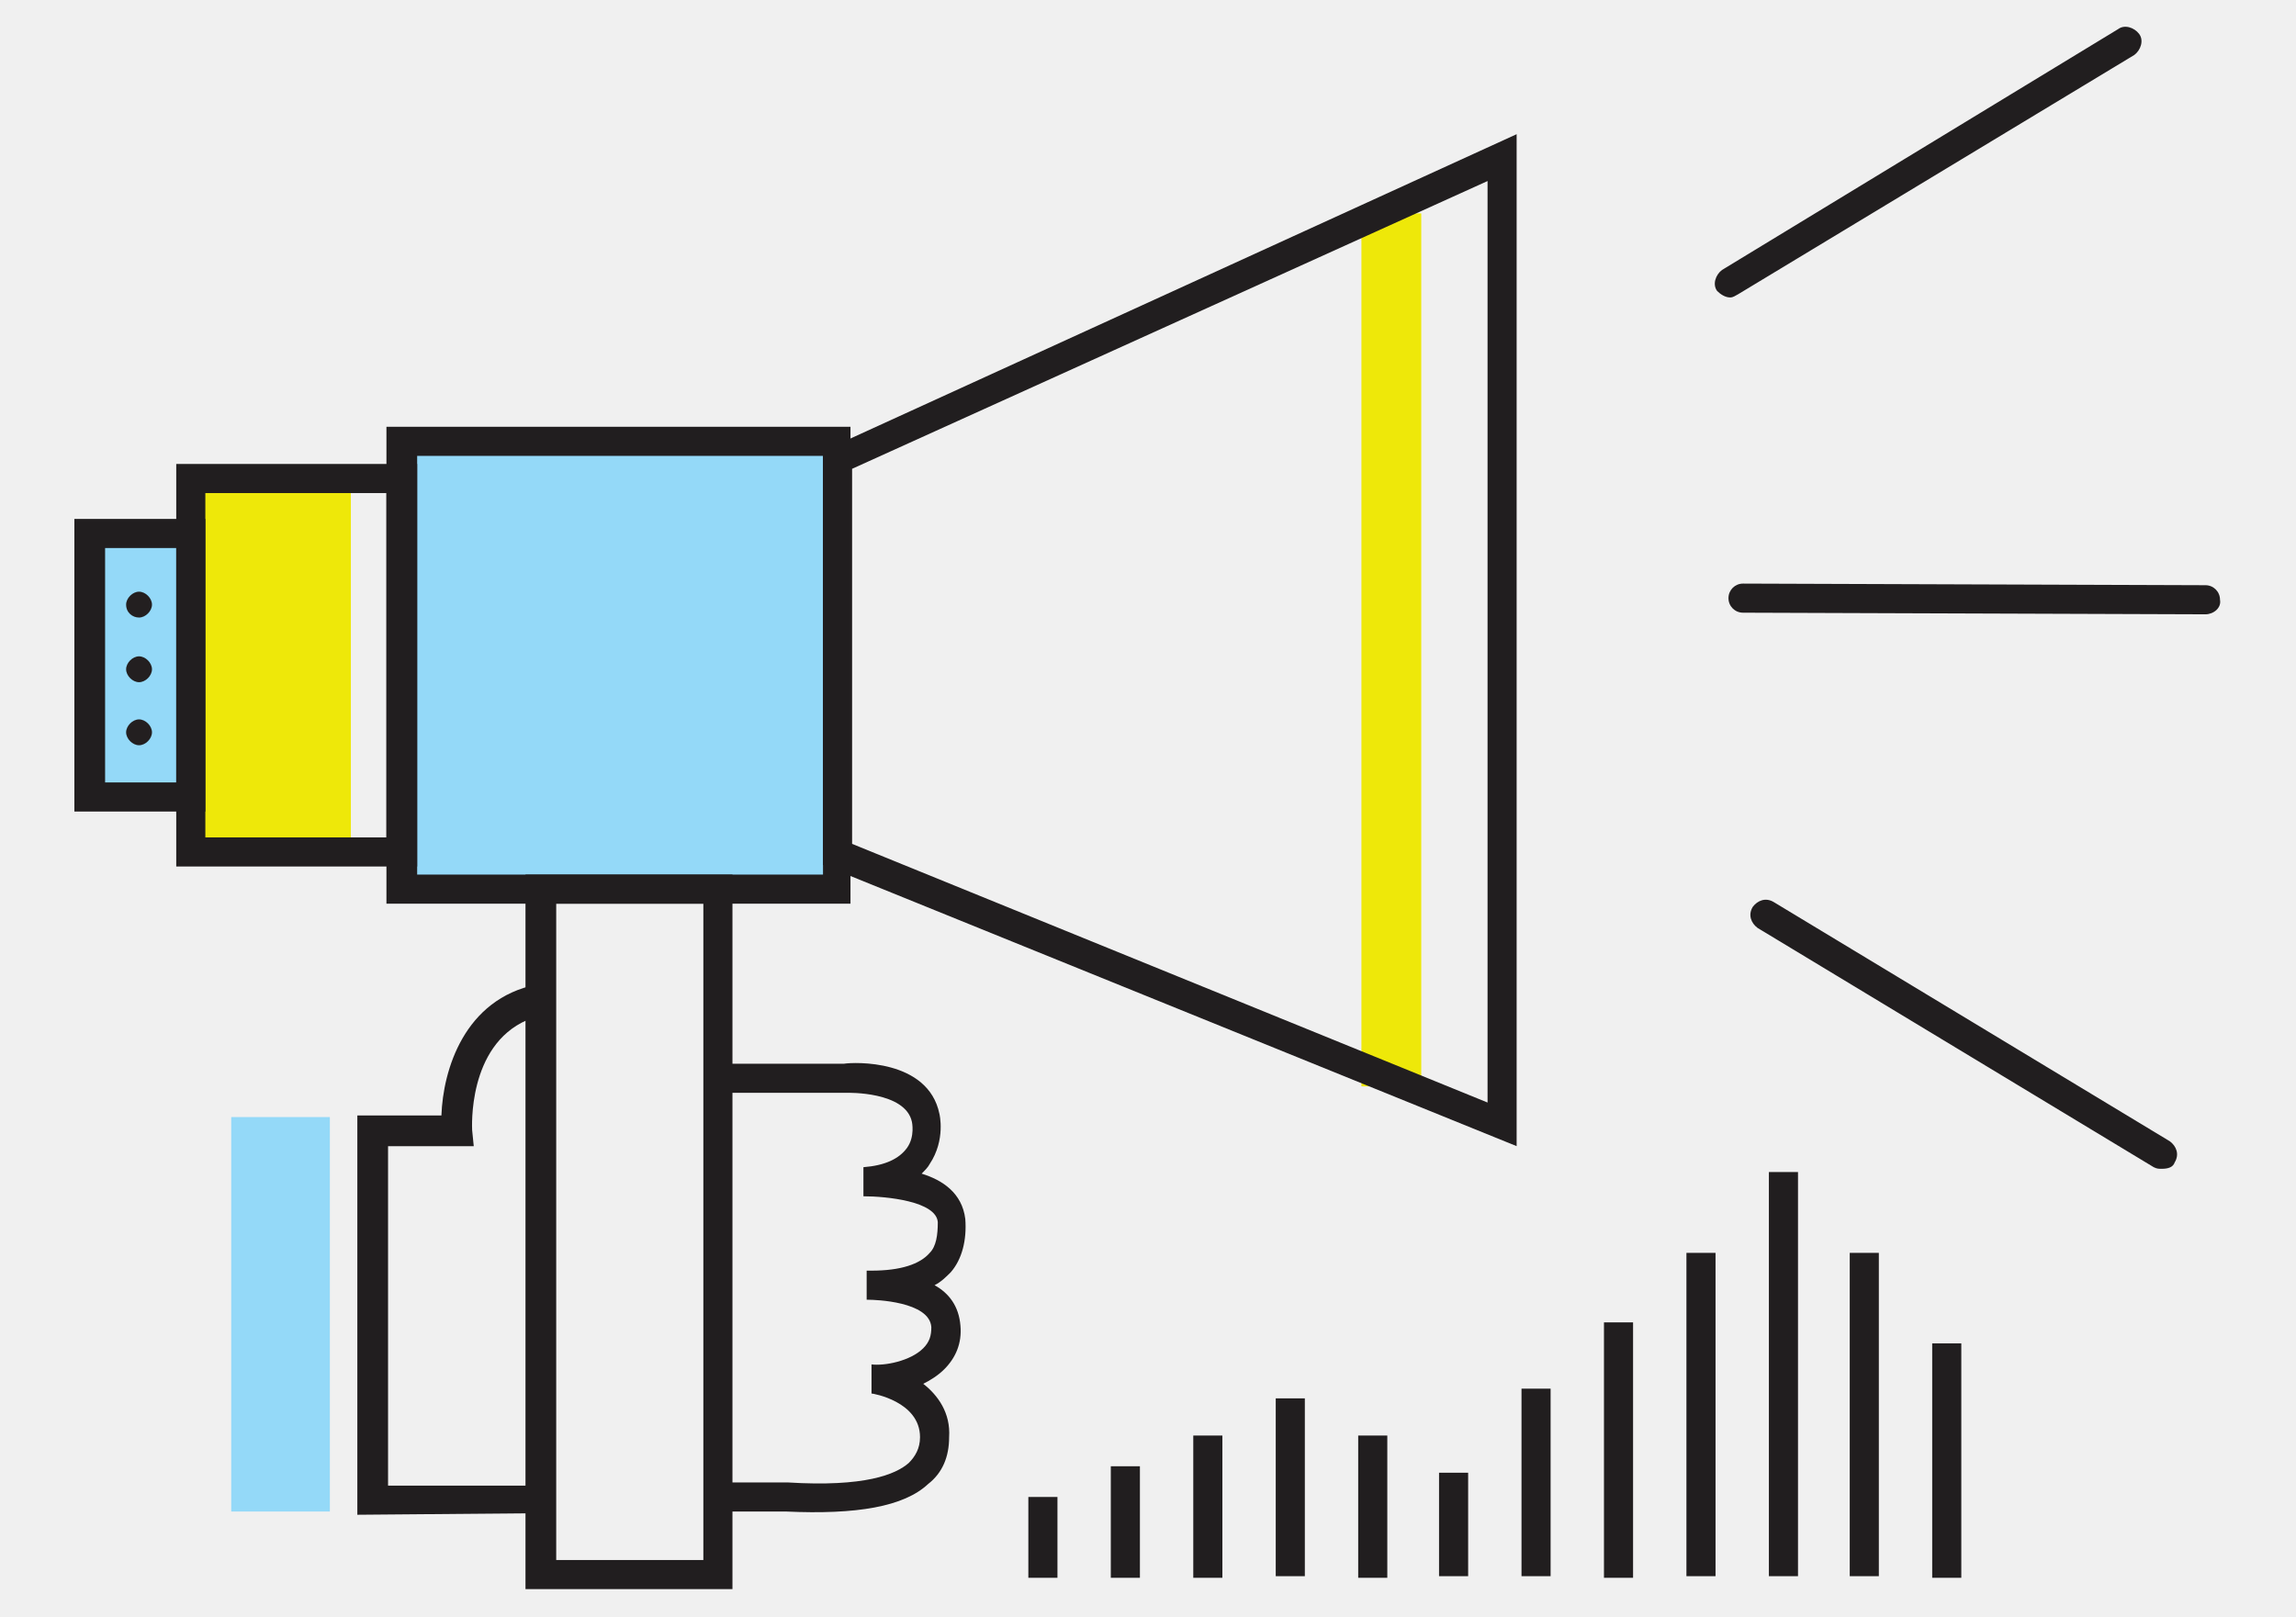
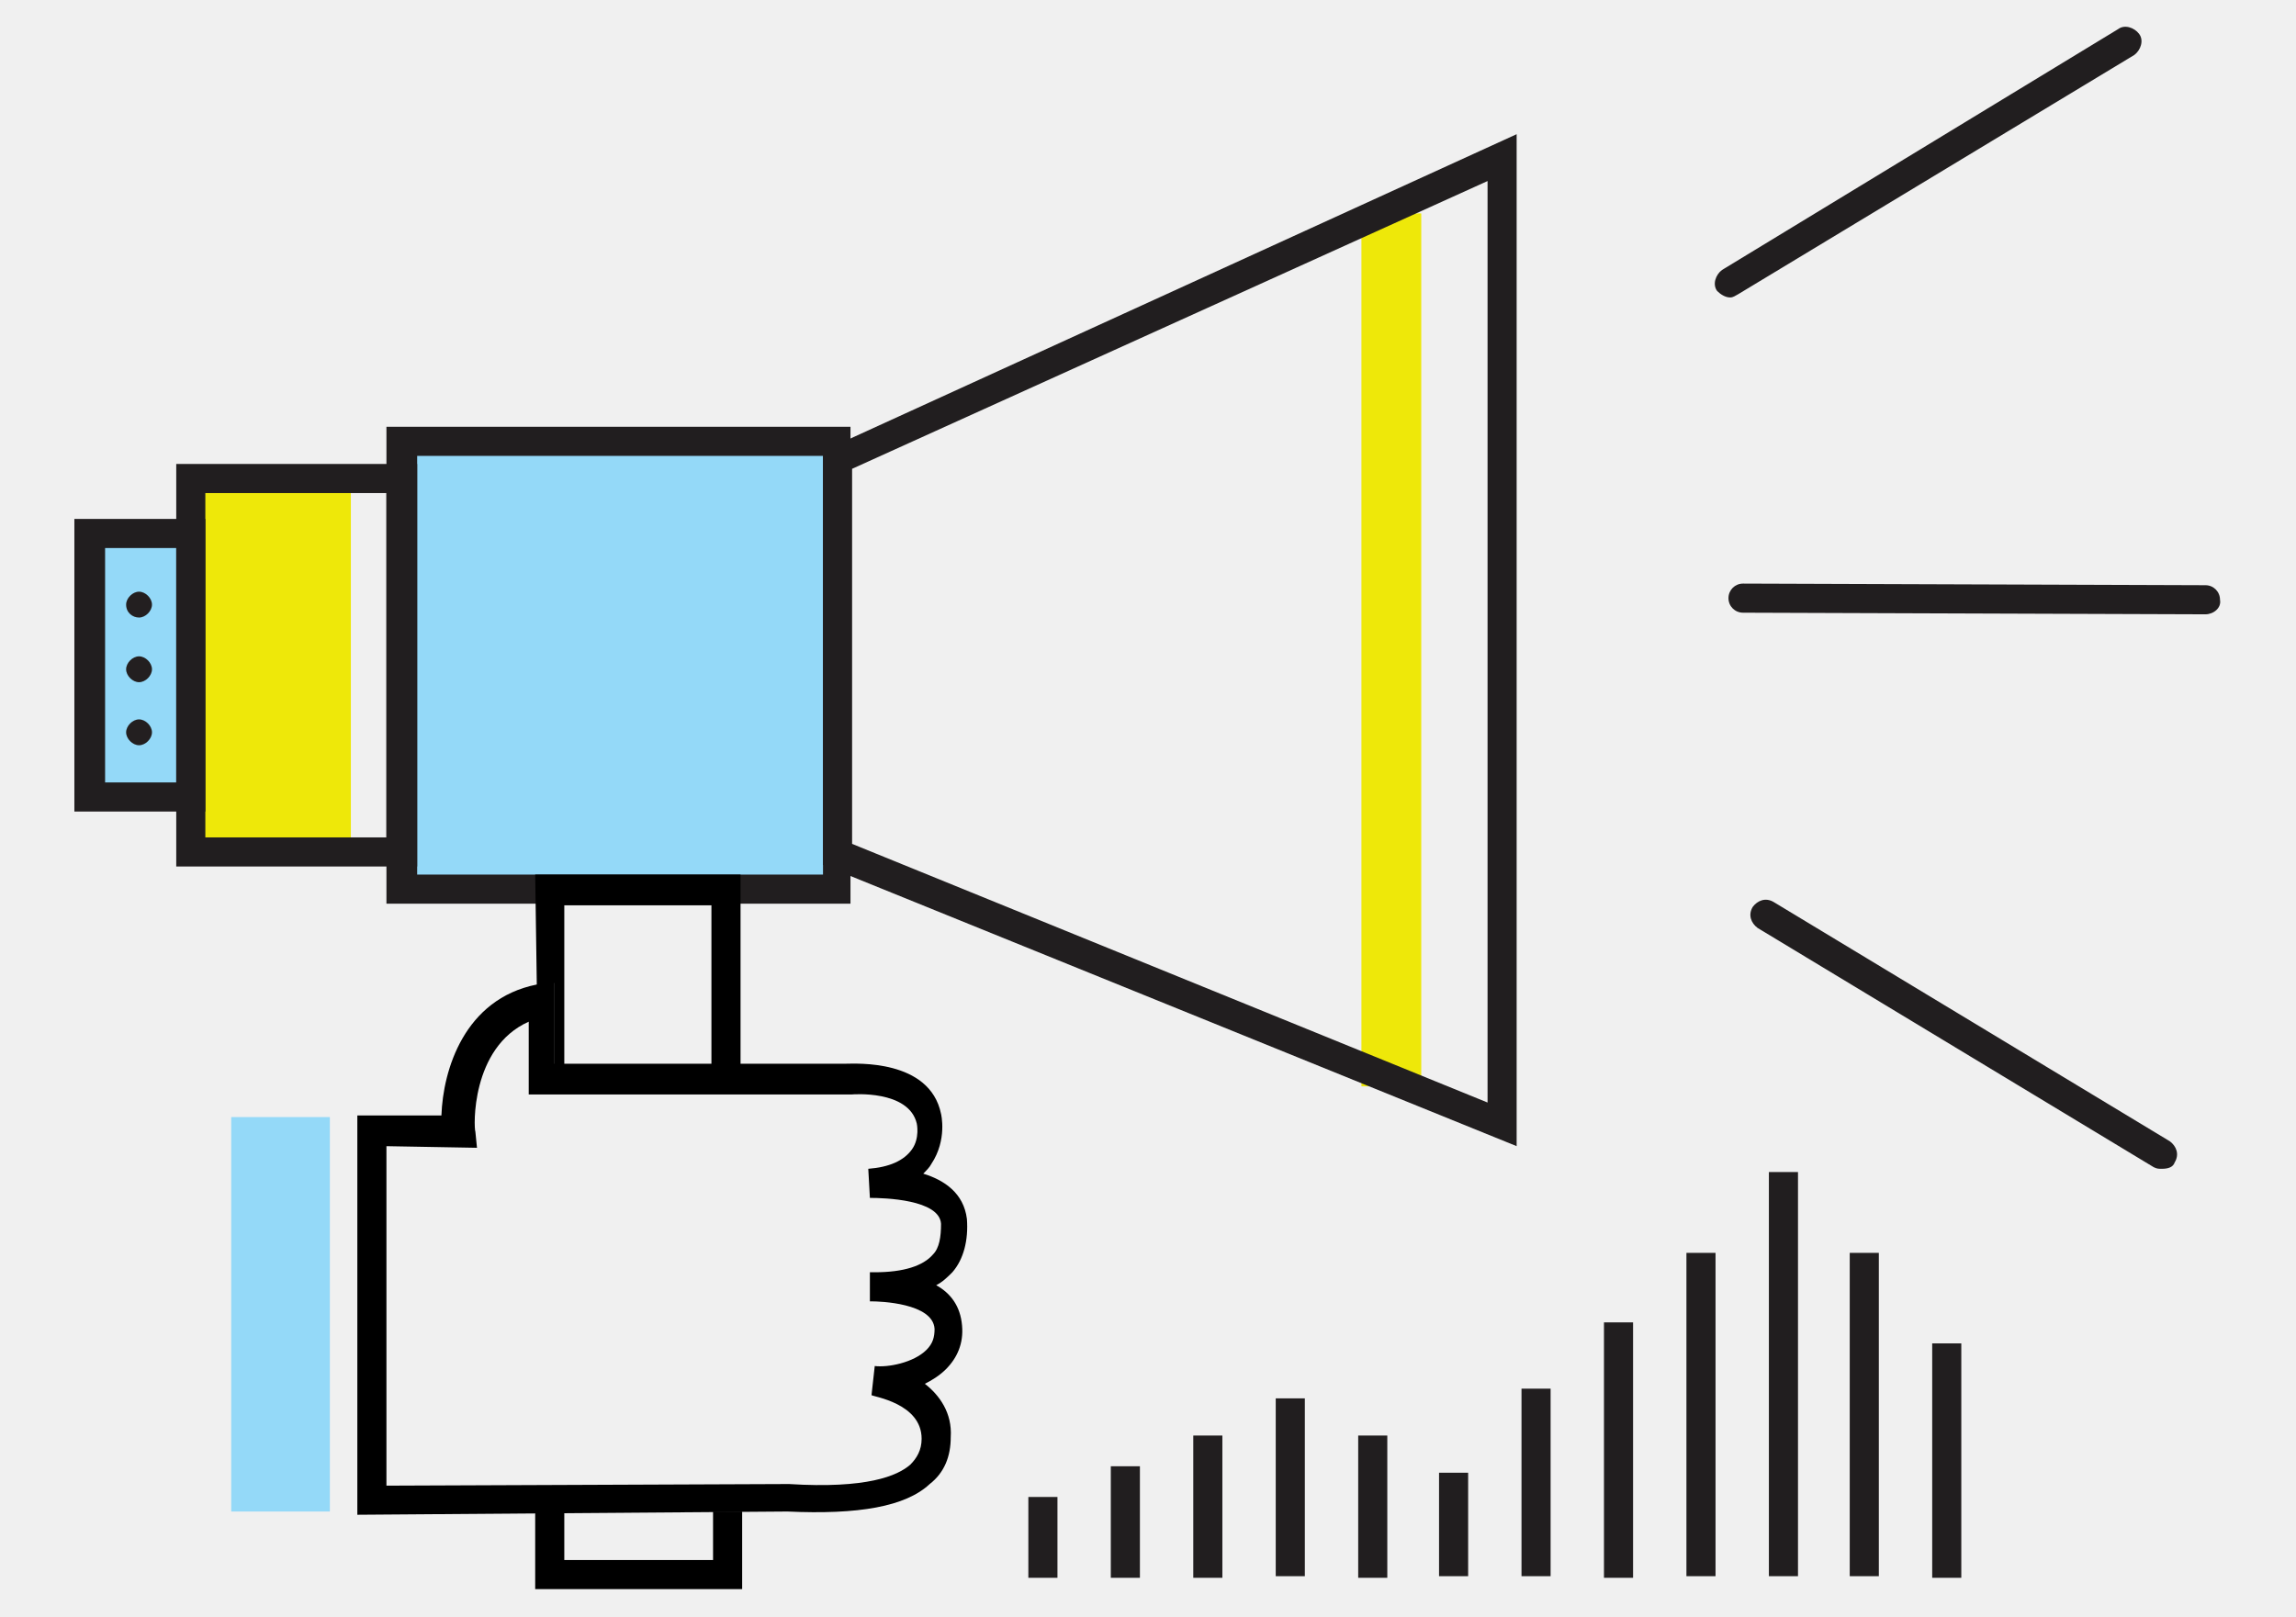
<svg xmlns="http://www.w3.org/2000/svg" version="1.1" id="Layer_1" x="0px" y="0px" viewBox="0 0 142 100" style="enable-background:new 0 0 142 100;" xml:space="preserve">
  <style type="text/css">
	.st0{fill:#F15B4A;}
	.st1{clip-path:url(#SVGID_2_);}
	.st2{fill:#FCF7E9;}
	.st3{fill:#C7C4BC;}
	.st4{clip-path:url(#SVGID_4_);}
	.st5{fill:#FFFFFF;}
	.st6{fill:#EDC393;}
	.st7{fill:#B1B3B6;}
	.st8{fill:#333132;}
	.st9{fill:#4F341A;}
	.st10{fill:#2A160C;}
	.st11{fill:#452B13;}
	.st12{fill:#4D4E4A;}
	.st13{fill:#3E3B3A;}
	.st14{opacity:0.5;fill:#8F8C86;}
	.st15{opacity:0.5;clip-path:url(#SVGID_6_);fill:#8F8C86;}
	.st16{fill:#F37223;}
	.st17{fill:#BF5A28;}
	.st18{fill:#DAB17C;}
	.st19{fill:#F89420;}
	.st20{fill:url(#SVGID_7_);}
	.st21{fill:#FDBE14;}
	.st22{fill:#F2F2F2;}
	.st23{clip-path:url(#SVGID_9_);}
	.st24{fill:#06BDCD;}
	.st25{opacity:0.5;clip-path:url(#SVGID_9_);}
	.st26{fill:#8F8C86;}
	.st27{fill:#79BEC0;}
	.st28{opacity:0.5;fill:#FFFFFF;}
	.st29{clip-path:url(#SVGID_11_);}
	.st30{fill:#C5DA4E;}
	.st31{fill:#A3BD3D;}
	.st32{fill:#6AB352;}
	.st33{fill:#5A462C;}
	.st34{fill:#D4E172;}
	.st35{fill:#ECEC83;}
	.st36{fill:#C2E1F1;}
	.st37{fill:#8BA3B0;}
	.st38{fill:#8FC640;}
	.st39{fill:#72A441;}
	.st40{fill:#976339;}
	.st41{fill:#7A4F2A;}
	
		.st42{fill:none;stroke:#FFFFFF;stroke-width:0.771;stroke-linecap:round;stroke-linejoin:round;stroke-miterlimit:10;stroke-dasharray:4.626;}
	
		.st43{fill:none;stroke:#FFFFFF;stroke-width:0.694;stroke-linecap:round;stroke-linejoin:round;stroke-miterlimit:10;stroke-dasharray:4.162;}
	.st44{fill:#D46528;}
	.st45{fill:#F3F1E6;}
	.st46{fill:#D4D2C3;}
- 	.st47{fill:none;stroke:#79BEC0;stroke-width:1.282;stroke-miterlimit:10;}
- 	.st48{fill:none;stroke:#F15B4A;stroke-miterlimit:10;}
- 	.st49{fill:none;stroke:#F15B4A;stroke-width:2;stroke-linecap:round;stroke-linejoin:round;stroke-miterlimit:10;}
- 	.st50{fill:#FFFFFF;stroke:#F15B4A;stroke-miterlimit:10;}
- 	.st51{fill:#F15B4A;stroke:#F15B4A;stroke-miterlimit:10;}
- 	.st52{fill:#FBAA19;}
- 	.st53{fill:none;stroke:url(#);stroke-width:0.69;stroke-miterlimit:10;}
- 	.st54{fill:#FFFFFF;stroke:url(#);stroke-width:0.69;stroke-miterlimit:10;}
- 	.st55{fill:url(#);}
- 	.st56{fill:#FFFFFF;stroke:#FFFFFF;stroke-width:0.69;stroke-miterlimit:10;}
- 	.st57{fill:none;stroke:#79BEC0;stroke-width:2.3;stroke-miterlimit:10;}
- 	.st58{fill:none;stroke:url(#);stroke-width:0.46;stroke-miterlimit:10;}
- 	.st59{fill:#E5EFF5;}
- 	.st60{fill:#221F1F;}
- 	.st61{fill:#0A3655;}
- 	.st62{clip-path:url(#SVGID_25_);}
+ 	.st47{clip-path:url(#SVGID_25_);}
+ 	.st48{fill:#EEE809;}
+ 	.st49{fill:#94D9F8;}
+ 	.st50{fill:#211E1F;}
+ 	.st51{fill:#231F20;}
+ 	.st52{fill:#F7941F;}
+ 	.st53{fill:#47B77B;}
+ 	.st54{fill:#221F1F;}
+ 	.st55{fill:#F5EB0E;}
+ 	.st56{fill:#EBE70E;}
+ 	.st57{fill:url(#);}
+ 	.st58{fill:none;stroke:url(#);stroke-miterlimit:10;}
+ 	.st59{fill:#F7941D;}
+ 	.st60{fill:#45B97C;}
+ 	.st61{fill:none;stroke:#010101;stroke-miterlimit:10;}
+ 	.st62{fill:#010101;}
	.st63{fill:#4BC3C9;}
- 	.st64{fill:#231F20;}
- 	.st65{fill:#EBE70E;}
- 	.st66{fill:#DD1D4F;}
- 	.st67{fill:none;stroke:#231F20;stroke-width:0.963;stroke-linecap:round;stroke-linejoin:round;stroke-miterlimit:10;}
- 	.st68{fill:none;stroke:#221F1F;stroke-width:0.803;stroke-miterlimit:10;}
- 	.st69{fill:#F6E830;}
- 	.st70{fill:none;stroke:#221F1F;stroke-width:0.869;stroke-miterlimit:10;}
- 	.st71{fill:#FFFFFF;stroke:#221F1F;stroke-width:0.857;stroke-miterlimit:10;}
- 	.st72{fill:none;stroke:#221F1F;stroke-width:0.857;stroke-miterlimit:10;}
- 	.st73{fill:none;stroke:url(#);stroke-width:0.77;stroke-miterlimit:10;}
- 	.st74{fill:#EEE809;}
- 	.st75{fill:#94D9F8;}
- 	.st76{fill:#211E1F;}
- 	.st77{fill:#F7941F;}
- 	.st78{fill:#47B77B;}
- 	.st79{fill:#F5EB0E;}
- 	.st80{fill:none;stroke:url(#);stroke-miterlimit:10;}
- 	.st81{fill:#F7941D;}
- 	.st82{fill:#45B97C;}
- 	.st83{fill:none;stroke:#010101;stroke-miterlimit:10;}
- 	.st84{fill:#010101;}
+ 	.st64{fill:#DD1D4F;}
+ 	.st65{fill:none;stroke:#231F20;stroke-width:0.963;stroke-linecap:round;stroke-linejoin:round;stroke-miterlimit:10;}
+ 	.st66{fill:none;stroke:url(#);stroke-width:0.69;stroke-miterlimit:10;}
+ 	.st67{fill:#FBAA19;}
+ 	.st68{fill:none;stroke:#221F1F;stroke-width:0.869;stroke-miterlimit:10;}
+ 	.st69{fill:none;stroke:#221F1F;stroke-width:0.857;stroke-miterlimit:10;}
+ 	.st70{fill:none;stroke:url(#);stroke-width:0.77;stroke-miterlimit:10;}
+ 	.st71{fill:none;stroke:#221F1F;stroke-width:0.803;stroke-miterlimit:10;}
+ 	.st72{fill:#FFFFFF;stroke:url(#);stroke-width:0.69;stroke-miterlimit:10;}
+ 	.st73{fill:none;stroke:url(#);stroke-width:0.46;stroke-miterlimit:10;}
+ 	.st74{fill:none;stroke:#79BEC0;stroke-width:2.3;stroke-miterlimit:10;}
+ 	.st75{fill:#C9E9E6;}
+ 	.st76{fill:#E5EFF5;}
+ 	.st77{fill:#0A3655;}
+ 	.st78{fill:none;stroke:#79BEC0;stroke-width:1.282;stroke-miterlimit:10;}
+ 	.st79{fill:none;stroke:#F15B4A;stroke-miterlimit:10;}
+ 	.st80{fill:none;stroke:#F15B4A;stroke-width:2;stroke-linecap:round;stroke-linejoin:round;stroke-miterlimit:10;}
+ 	.st81{fill:#FFFFFF;stroke:#F15B4A;stroke-miterlimit:10;}
</style>
+   <rect x="11.8" y="30.2" class="st48" width="9.9" height="22.4" />
+   <rect x="5.6" y="33" class="st49" width="6.2" height="16.3" />
  <g>
-     <rect x="11.8" y="30.2" class="st74" width="9.9" height="22.4" />
-     <rect x="5.6" y="33" class="st75" width="6.2" height="16.3" />
-     <g>
-       <path class="st5" d="M50.9,53.5l42.9,17.4V8.3L50.9,27.9V53.5z M52.7,29L92,11.2v57L52.7,52.2V29z" />
-     </g>
-     <rect x="84.2" y="13.2" class="st74" width="3.7" height="54" />
-     <rect x="14.3" y="69.1" class="st75" width="6.1" height="24.4" />
-     <rect x="24.9" y="27.3" class="st75" width="26.9" height="27.7" />
-     <g>
-       <path class="st76" d="M45.3,98.3H32.5V54.1h12.8V98.3z M34.4,96.5h9.1V55.9h-9.1V96.5z" />
-     </g>
-     <g>
-       <path class="st76" d="M33.9,93.6l-11.8,0.1V69h5.2c0.1-2.8,1.4-7.2,5.9-8.1l1.1-0.2v5.1v1.8h-1.7v-4.5c-3.7,1.6-3.4,6.7-3.4,6.8    l0.1,1h-5.3v21h10L33.9,93.6z M44,91.7l4.7,0c4.8,0.3,6.7-0.5,7.5-1.2c0.4-0.4,0.7-0.9,0.7-1.6c0-2.2-2.9-2.7-3-2.7v-1.8    c0.8,0.1,2.4-0.2,3.2-1c0.4-0.4,0.5-0.8,0.5-1.3c-0.1-1.6-3.5-1.7-3.9-1.7c0,0,0,0-0.1,0l0-1.8c0.1,0,0.2,0,0.3,0    c1.8,0,3-0.4,3.6-1.1c0.4-0.4,0.5-1.1,0.5-1.9c-0.1-1.3-3.2-1.6-4.6-1.6v-1.8c1.3-0.1,2.2-0.5,2.7-1.2c0.5-0.7,0.3-1.6,0.3-1.6    c-0.4-1.9-4-1.8-4-1.8l-0.1,0l-7.9,0l0.1-1.8l7.7,0c0.6-0.1,5.2-0.3,5.9,3.1c0,0,0.4,1.6-0.6,3.1c-0.1,0.2-0.3,0.4-0.5,0.6    c1.3,0.4,2.5,1.2,2.7,2.8c0.1,1.3-0.2,2.5-0.9,3.3c-0.3,0.3-0.6,0.6-1,0.8c0.9,0.5,1.5,1.3,1.6,2.5c0.1,1.1-0.3,2-1,2.7    c-0.4,0.4-0.9,0.7-1.3,0.9c0.9,0.7,1.7,1.8,1.6,3.3c0,1.2-0.4,2.2-1.3,2.9c-1.5,1.4-4.4,1.9-8.8,1.7l-4.7,0L44,91.7z" />
-     </g>
-     <path class="st76" d="M25.8,53.6H10.9V28.7h14.9V53.6z M12.7,51.8h11.2V30.5H12.7V51.8z" />
-     <path class="st76" d="M12.7,50.2H4.6V32.1h8.1V50.2z M6.5,48.4h4.4V33.9H6.5V48.4z" />
-     <path class="st76" d="M93.8,70.9L50.9,53.5V27.9L93.8,8.3V70.9z M52.7,52.2L92,68.2v-57L52.7,29V52.2z" />
-     <path class="st76" d="M107,18.4c-0.3,0-0.6-0.2-0.8-0.4c-0.3-0.4-0.1-1,0.3-1.3L131,1.8c0.4-0.3,1-0.1,1.3,0.3   c0.3,0.4,0.1,1-0.3,1.3l-24.5,14.8C107.3,18.3,107.2,18.4,107,18.4z" />
-     <path class="st76" d="M136.4,38L136.4,38l-28.6-0.1c-0.5,0-0.9-0.4-0.9-0.9c0-0.5,0.4-0.9,0.9-0.9h0l28.6,0.1   c0.5,0,0.9,0.4,0.9,0.9C137.4,37.6,136.9,38,136.4,38z" />
-     <path class="st76" d="M133.7,72.3c-0.2,0-0.3,0-0.5-0.1l-24.5-14.8c-0.4-0.3-0.6-0.8-0.3-1.3c0.3-0.4,0.8-0.6,1.3-0.3l24.5,14.8   c0.4,0.3,0.6,0.8,0.3,1.3C134.4,72.2,134.1,72.3,133.7,72.3z" />
-     <g>
-       <path class="st64" d="M7.8,37.4L7.8,37.4c0-0.4,0.4-0.8,0.8-0.8l0,0c0.4,0,0.8,0.4,0.8,0.8l0,0c0,0.4-0.4,0.8-0.8,0.8l0,0    C8.2,38.2,7.8,37.9,7.8,37.4z" />
-       <path class="st64" d="M7.8,41.4L7.8,41.4c0-0.4,0.4-0.8,0.8-0.8l0,0c0.4,0,0.8,0.4,0.8,0.8v0c0,0.4-0.4,0.8-0.8,0.8l0,0    C8.2,42.2,7.8,41.8,7.8,41.4z" />
-       <path class="st64" d="M7.8,45.3L7.8,45.3c0-0.4,0.4-0.8,0.8-0.8l0,0c0.4,0,0.8,0.4,0.8,0.8l0,0c0,0.4-0.4,0.8-0.8,0.8l0,0    C8.2,46.1,7.8,45.7,7.8,45.3z" />
-     </g>
-     <path class="st76" d="M52.7,55.9H23.9V26.4h28.7V55.9z M25.8,54.1h25.1V28.2H25.8V54.1z" />
-     <g>
-       <rect x="63.6" y="92.6" class="st76" width="1.8" height="5" />
-       <rect x="68.7" y="90.7" class="st76" width="1.8" height="6.9" />
-       <rect x="73.8" y="88.8" class="st76" width="1.8" height="8.8" />
-       <rect x="78.9" y="86.5" class="st76" width="1.8" height="11" />
-       <rect x="84" y="88.8" class="st76" width="1.8" height="8.8" />
-       <rect x="89" y="91.1" class="st76" width="1.8" height="6.4" />
-       <rect x="94.1" y="85.9" class="st76" width="1.8" height="11.6" />
-       <rect x="99.2" y="81.8" class="st76" width="1.8" height="15.8" />
-       <rect x="104.3" y="77.5" class="st76" width="1.8" height="20" />
-       <rect x="109.4" y="72.5" class="st76" width="1.8" height="25" />
-       <rect x="114.4" y="77.5" class="st76" width="1.8" height="20" />
-       <rect x="119.5" y="83.1" class="st76" width="1.8" height="14.5" />
-     </g>
+     <path class="st5" d="M50.9,53.5l42.9,17.4V8.3L50.9,27.9V53.5z M52.7,29L92,11.2v57L52.7,52.2V29z" />
+   </g>
+   <rect x="84.2" y="13.2" class="st48" width="3.7" height="54" />
+   <rect x="14.3" y="69.1" class="st49" width="6.1" height="24.4" />
+   <rect x="24.9" y="27.3" class="st49" width="26.9" height="27.7" />
+   <path class="st50" d="M25.8,53.6H10.9V28.7h14.9V53.6z M12.7,51.8h11.2V30.5H12.7V51.8z" />
+   <path class="st50" d="M12.7,50.2H4.6V32.1h8.1V50.2z M6.5,48.4h4.4V33.9H6.5V48.4z" />
+   <path class="st50" d="M93.8,70.9L50.9,53.5V27.9L93.8,8.3V70.9z M52.7,52.2L92,68.2v-57L52.7,29V52.2z" />
+   <path class="st50" d="M107,18.4c-0.3,0-0.6-0.2-0.8-0.4c-0.3-0.4-0.1-1,0.3-1.3L131,1.8c0.4-0.3,1-0.1,1.3,0.3  c0.3,0.4,0.1,1-0.3,1.3l-24.5,14.8C107.3,18.3,107.2,18.4,107,18.4z" />
+   <path class="st50" d="M136.4,38L136.4,38l-28.6-0.1c-0.5,0-0.9-0.4-0.9-0.9c0-0.5,0.4-0.9,0.9-0.9h0l28.6,0.1c0.5,0,0.9,0.4,0.9,0.9  C137.4,37.6,136.9,38,136.4,38z" />
+   <path class="st50" d="M133.7,72.3c-0.2,0-0.3,0-0.5-0.1l-24.5-14.8c-0.4-0.3-0.6-0.8-0.3-1.3c0.3-0.4,0.8-0.6,1.3-0.3l24.5,14.8  c0.4,0.3,0.6,0.8,0.3,1.3C134.4,72.2,134.1,72.3,133.7,72.3z" />
+   <g>
+     <path class="st51" d="M7.8,37.4L7.8,37.4c0-0.4,0.4-0.8,0.8-0.8l0,0c0.4,0,0.8,0.4,0.8,0.8l0,0c0,0.4-0.4,0.8-0.8,0.8l0,0   C8.2,38.2,7.8,37.9,7.8,37.4z" />
+     <path class="st51" d="M7.8,41.4L7.8,41.4c0-0.4,0.4-0.8,0.8-0.8l0,0c0.4,0,0.8,0.4,0.8,0.8v0c0,0.4-0.4,0.8-0.8,0.8l0,0   C8.2,42.2,7.8,41.8,7.8,41.4z" />
+     <path class="st51" d="M7.8,45.3L7.8,45.3c0-0.4,0.4-0.8,0.8-0.8l0,0c0.4,0,0.8,0.4,0.8,0.8l0,0c0,0.4-0.4,0.8-0.8,0.8l0,0   C8.2,46.1,7.8,45.7,7.8,45.3z" />
+   </g>
+   <path class="st50" d="M52.7,55.9H23.9V26.4h28.7V55.9z M25.8,54.1h25.1V28.2H25.8V54.1z" />
+   <g>
+     <rect x="63.6" y="92.6" class="st50" width="1.8" height="5" />
+     <rect x="68.7" y="90.7" class="st50" width="1.8" height="6.9" />
+     <rect x="73.8" y="88.8" class="st50" width="1.8" height="8.8" />
+     <rect x="78.9" y="86.5" class="st50" width="1.8" height="11" />
+     <rect x="84" y="88.8" class="st50" width="1.8" height="8.8" />
+     <rect x="89" y="91.1" class="st50" width="1.8" height="6.4" />
+     <rect x="94.1" y="85.9" class="st50" width="1.8" height="11.6" />
+     <rect x="99.2" y="81.8" class="st50" width="1.8" height="15.8" />
+     <rect x="104.3" y="77.5" class="st50" width="1.8" height="20" />
+     <rect x="109.4" y="72.5" class="st50" width="1.8" height="25" />
+     <rect x="114.4" y="77.5" class="st50" width="1.8" height="20" />
+     <rect x="119.5" y="83.1" class="st50" width="1.8" height="14.5" />
+   </g>
+   <g>
+     <path d="M22.1,93.7V69h5.2c0.1-2.8,1.4-7.2,5.9-8.1l1.1-0.2v5.1l18,0c0.6,0,5.2-0.3,5.9,3.1c0,0,0.4,1.6-0.6,3.1   c-0.1,0.2-0.3,0.4-0.5,0.6c1.3,0.4,2.5,1.2,2.7,2.8c0.1,1.3-0.2,2.5-0.9,3.3c-0.3,0.3-0.6,0.6-1,0.8c0.9,0.5,1.5,1.3,1.6,2.5   c0.1,1.1-0.3,2-1,2.7c-0.4,0.4-0.9,0.7-1.3,0.9c0.9,0.7,1.7,1.8,1.6,3.3c0,1.2-0.4,2.2-1.3,2.9c-1.5,1.4-4.4,1.9-8.8,1.7L22.1,93.7   z M23.9,70.9v21l24.9-0.1c4.8,0.3,6.7-0.5,7.5-1.2c0.4-0.4,0.7-0.9,0.7-1.6c0-2.2-3-2.6-3.1-2.7l0.2-1.8c0.8,0.1,2.4-0.2,3.2-1   c0.4-0.4,0.5-0.8,0.5-1.3c-0.1-1.6-3.4-1.7-3.9-1.7c0,0-0.1,0-0.1,0l0-1.8c0.1,0,0.2,0,0.3,0c1.8,0,3-0.4,3.6-1.1   c0.4-0.4,0.5-1.1,0.5-1.9c-0.1-1.5-3.5-1.6-4.4-1.6l-0.1-1.8c1.3-0.1,2.2-0.5,2.7-1.2c0.5-0.7,0.3-1.6,0.3-1.6   c-0.5-2.1-4-1.8-4-1.8l-0.1,0l-19.9,0v-4.5c-3.6,1.6-3.4,6.6-3.3,6.8l0.1,1L23.9,70.9z" />
+     <path d="M33.2,61l1.1-0.2v5.1l0.6,0v-9.9h9.1v9.9l1.8,0V54.1H33.1L33.2,61C33.1,61,33.2,61,33.2,61z" />
+     <polygon points="44.1,93.5 44.1,96.5 34.9,96.5 34.9,93.6 33.1,93.6 33.1,98.3 45.9,98.3 45.9,93.5  " />
  </g>
</svg>
